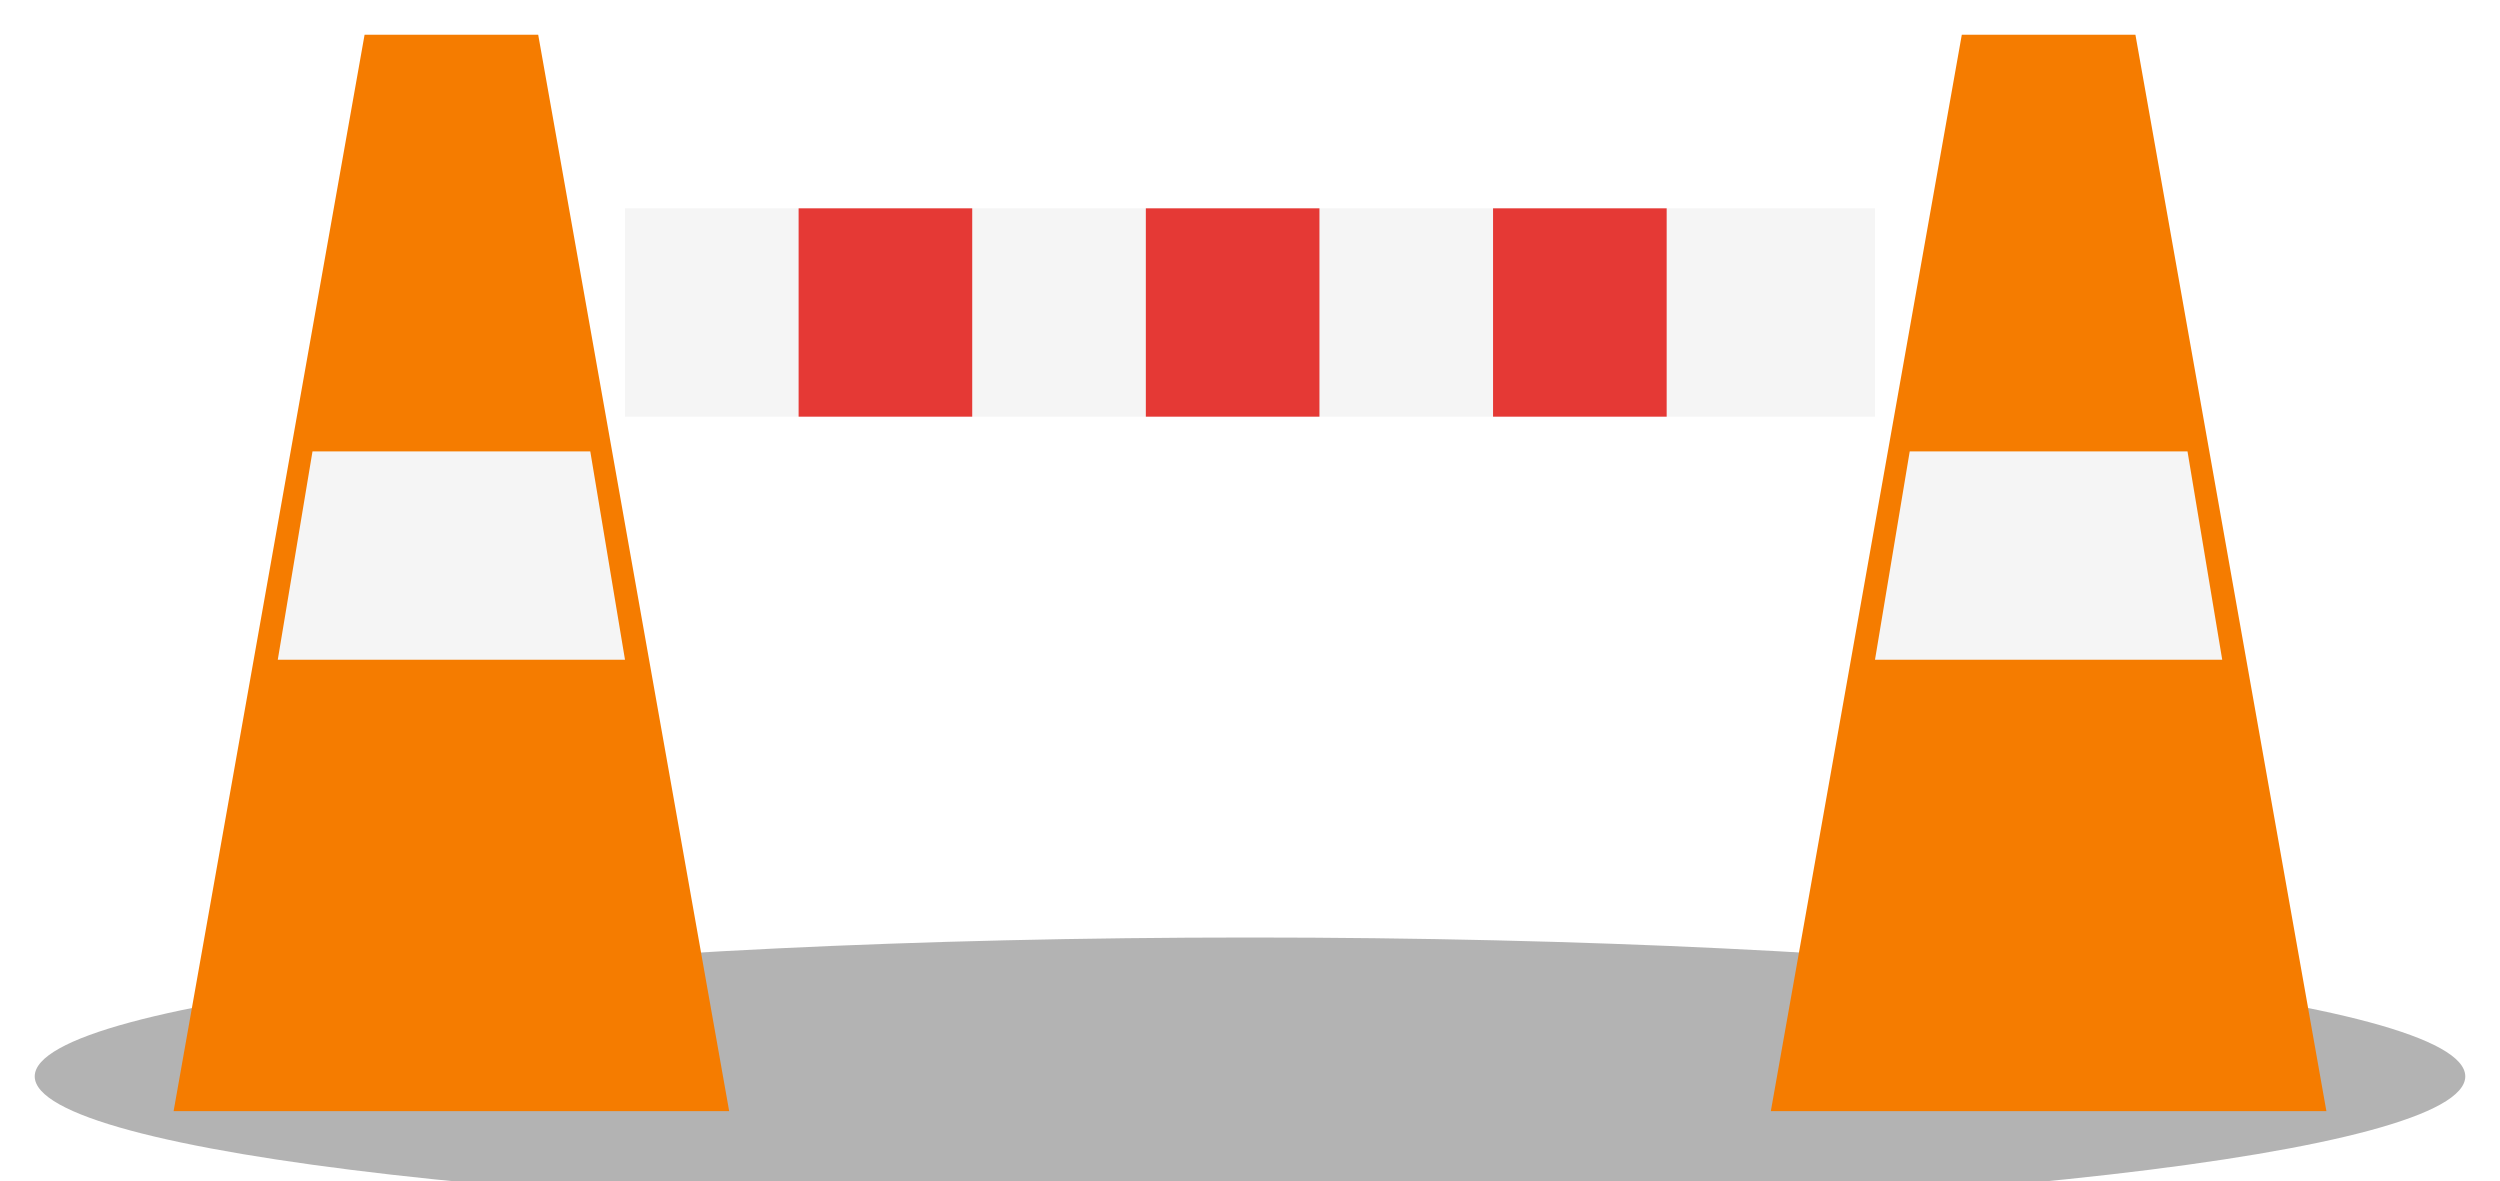
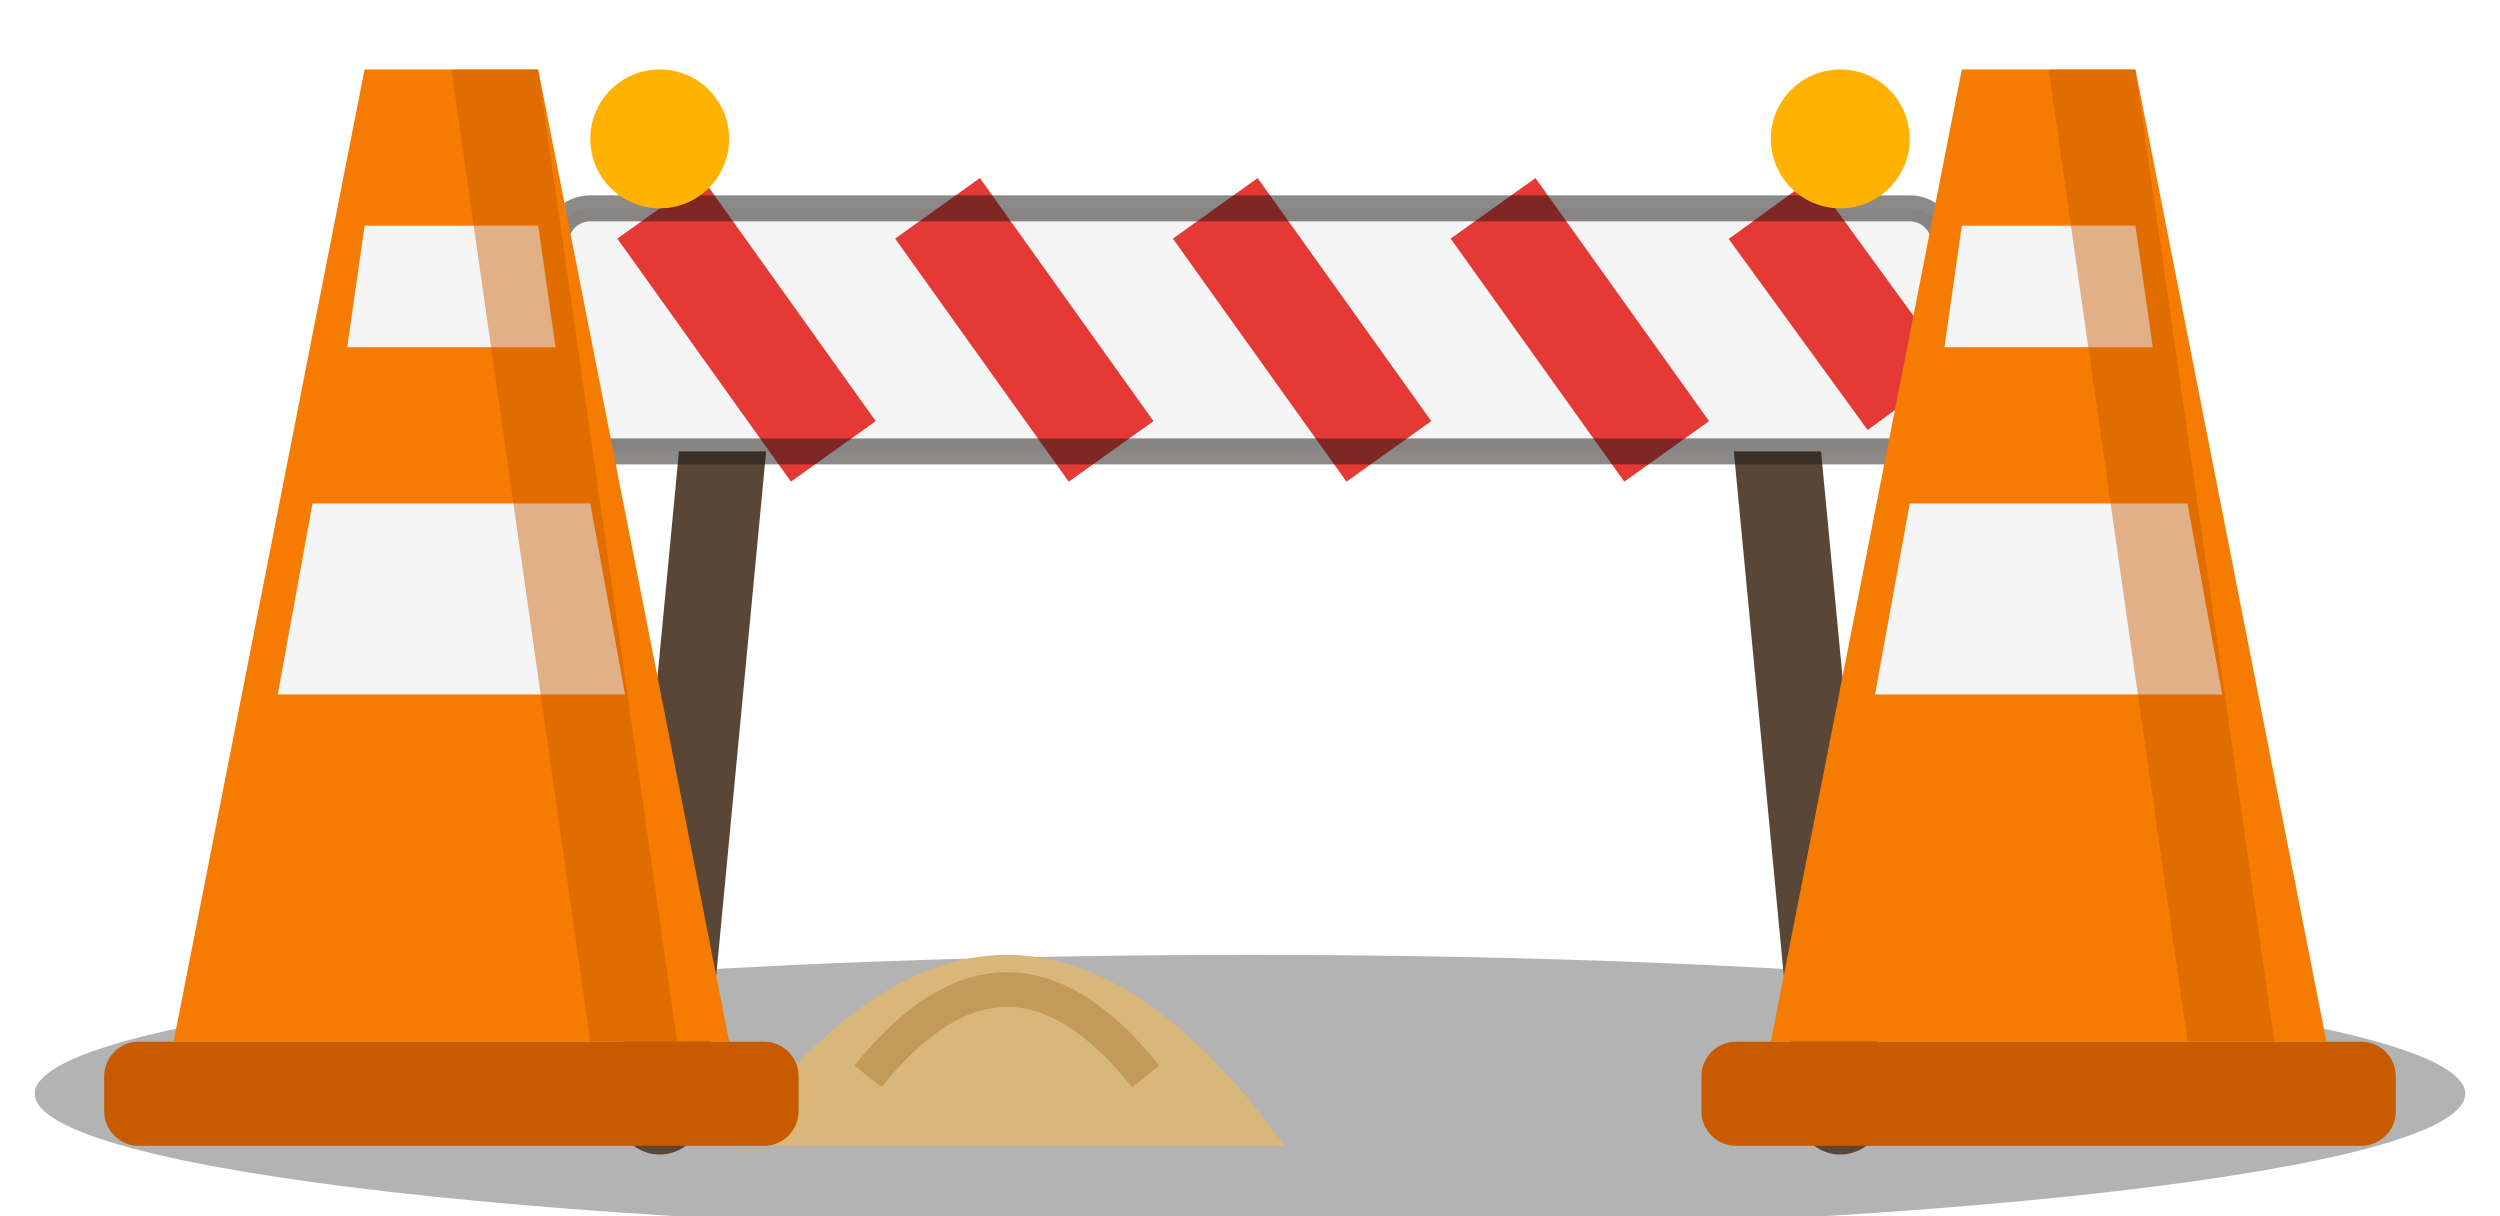
- <svg xmlns="http://www.w3.org/2000/svg" viewBox="-72 -64 144 68" width="144" height="68">
-   <ellipse cx="0" cy="-2" rx="70" ry="8" fill="#000" opacity=".3" />
-   <rect x="-36" y="-52" width="72" height="12" fill="#F5F5F5" />
-   <rect x="-26" y="-52" width="10" height="12" fill="#E53935" />
-   <rect x="-6" y="-52" width="10" height="12" fill="#E53935" />
-   <rect x="14" y="-52" width="10" height="12" fill="#E53935" />
-   <polygon points="-62,0 -30,0 -41,-62 -51,-62" fill="#F57C00" />
-   <polygon points="-56,-26 -36,-26 -38,-38 -54,-38" fill="#F5F5F5" />
-   <polygon points="30,0 62,0 51,-62 41,-62" fill="#F57C00" />
-   <polygon points="36,-26 56,-26 54,-38 38,-38" fill="#F5F5F5" />
+ <svg xmlns="http://www.w3.org/2000/svg" viewBox="-72 -66 144 70" width="144" height="70">
+   <ellipse cx="0" cy="-3" rx="70" ry="8" fill="#000" opacity=".3" />
+   <path d="M-30 0 Q-14 -22 2 0 Z" fill="#D9B77A" />
+   <path d="M-22 -4 Q-14 -14 -6 -4" stroke="#C49A5A" stroke-width="2" fill="none" />
+   <path d="M-34 -2 L-30 -44 M34 -2 L30 -44" stroke="#5A4636" stroke-width="5" stroke-linecap="round" />
+   <rect x="-40" y="-54" width="80" height="14" rx="2" fill="#F5F5F5" />
+   <path d="M-34 -54 L-24 -40 M-18 -54 L-8 -40 M-2 -54 L8 -40 M14 -54 L24 -40 M30 -54 L38 -43" stroke="#E53935" stroke-width="6" />
+   <rect x="-40" y="-54" width="80" height="14" rx="2" fill="none" stroke="#181614" stroke-width="1.5" opacity=".5" />
+   <circle cx="-34" cy="-58" r="4" fill="#FFB300" />
+   <circle cx="34" cy="-58" r="4" fill="#FFB300" />
+   <g>
+     <rect x="-66" y="-6" width="40" height="6" rx="2" fill="#C85A00" />
+     <polygon points="-62,-6 -30,-6 -41,-62 -51,-62" fill="#F57C00" />
+     <polygon points="-56,-26 -36,-26 -38,-37 -54,-37" fill="#F5F5F5" />
+     <polygon points="-52,-46 -40,-46 -41,-53 -51,-53" fill="#F5F5F5" />
+     <polygon points="-46,-62 -41,-62 -33,-6 -38,-6" fill="#C85A00" opacity=".45" />
+   </g>
+   <g>
+     <rect x="26" y="-6" width="40" height="6" rx="2" fill="#C85A00" />
+     <polygon points="30,-6 62,-6 51,-62 41,-62" fill="#F57C00" />
+     <polygon points="36,-26 56,-26 54,-37 38,-37" fill="#F5F5F5" />
+     <polygon points="40,-46 52,-46 51,-53 41,-53" fill="#F5F5F5" />
+     <polygon points="46,-62 51,-62 59,-6 54,-6" fill="#C85A00" opacity=".45" />
+   </g>
</svg>
